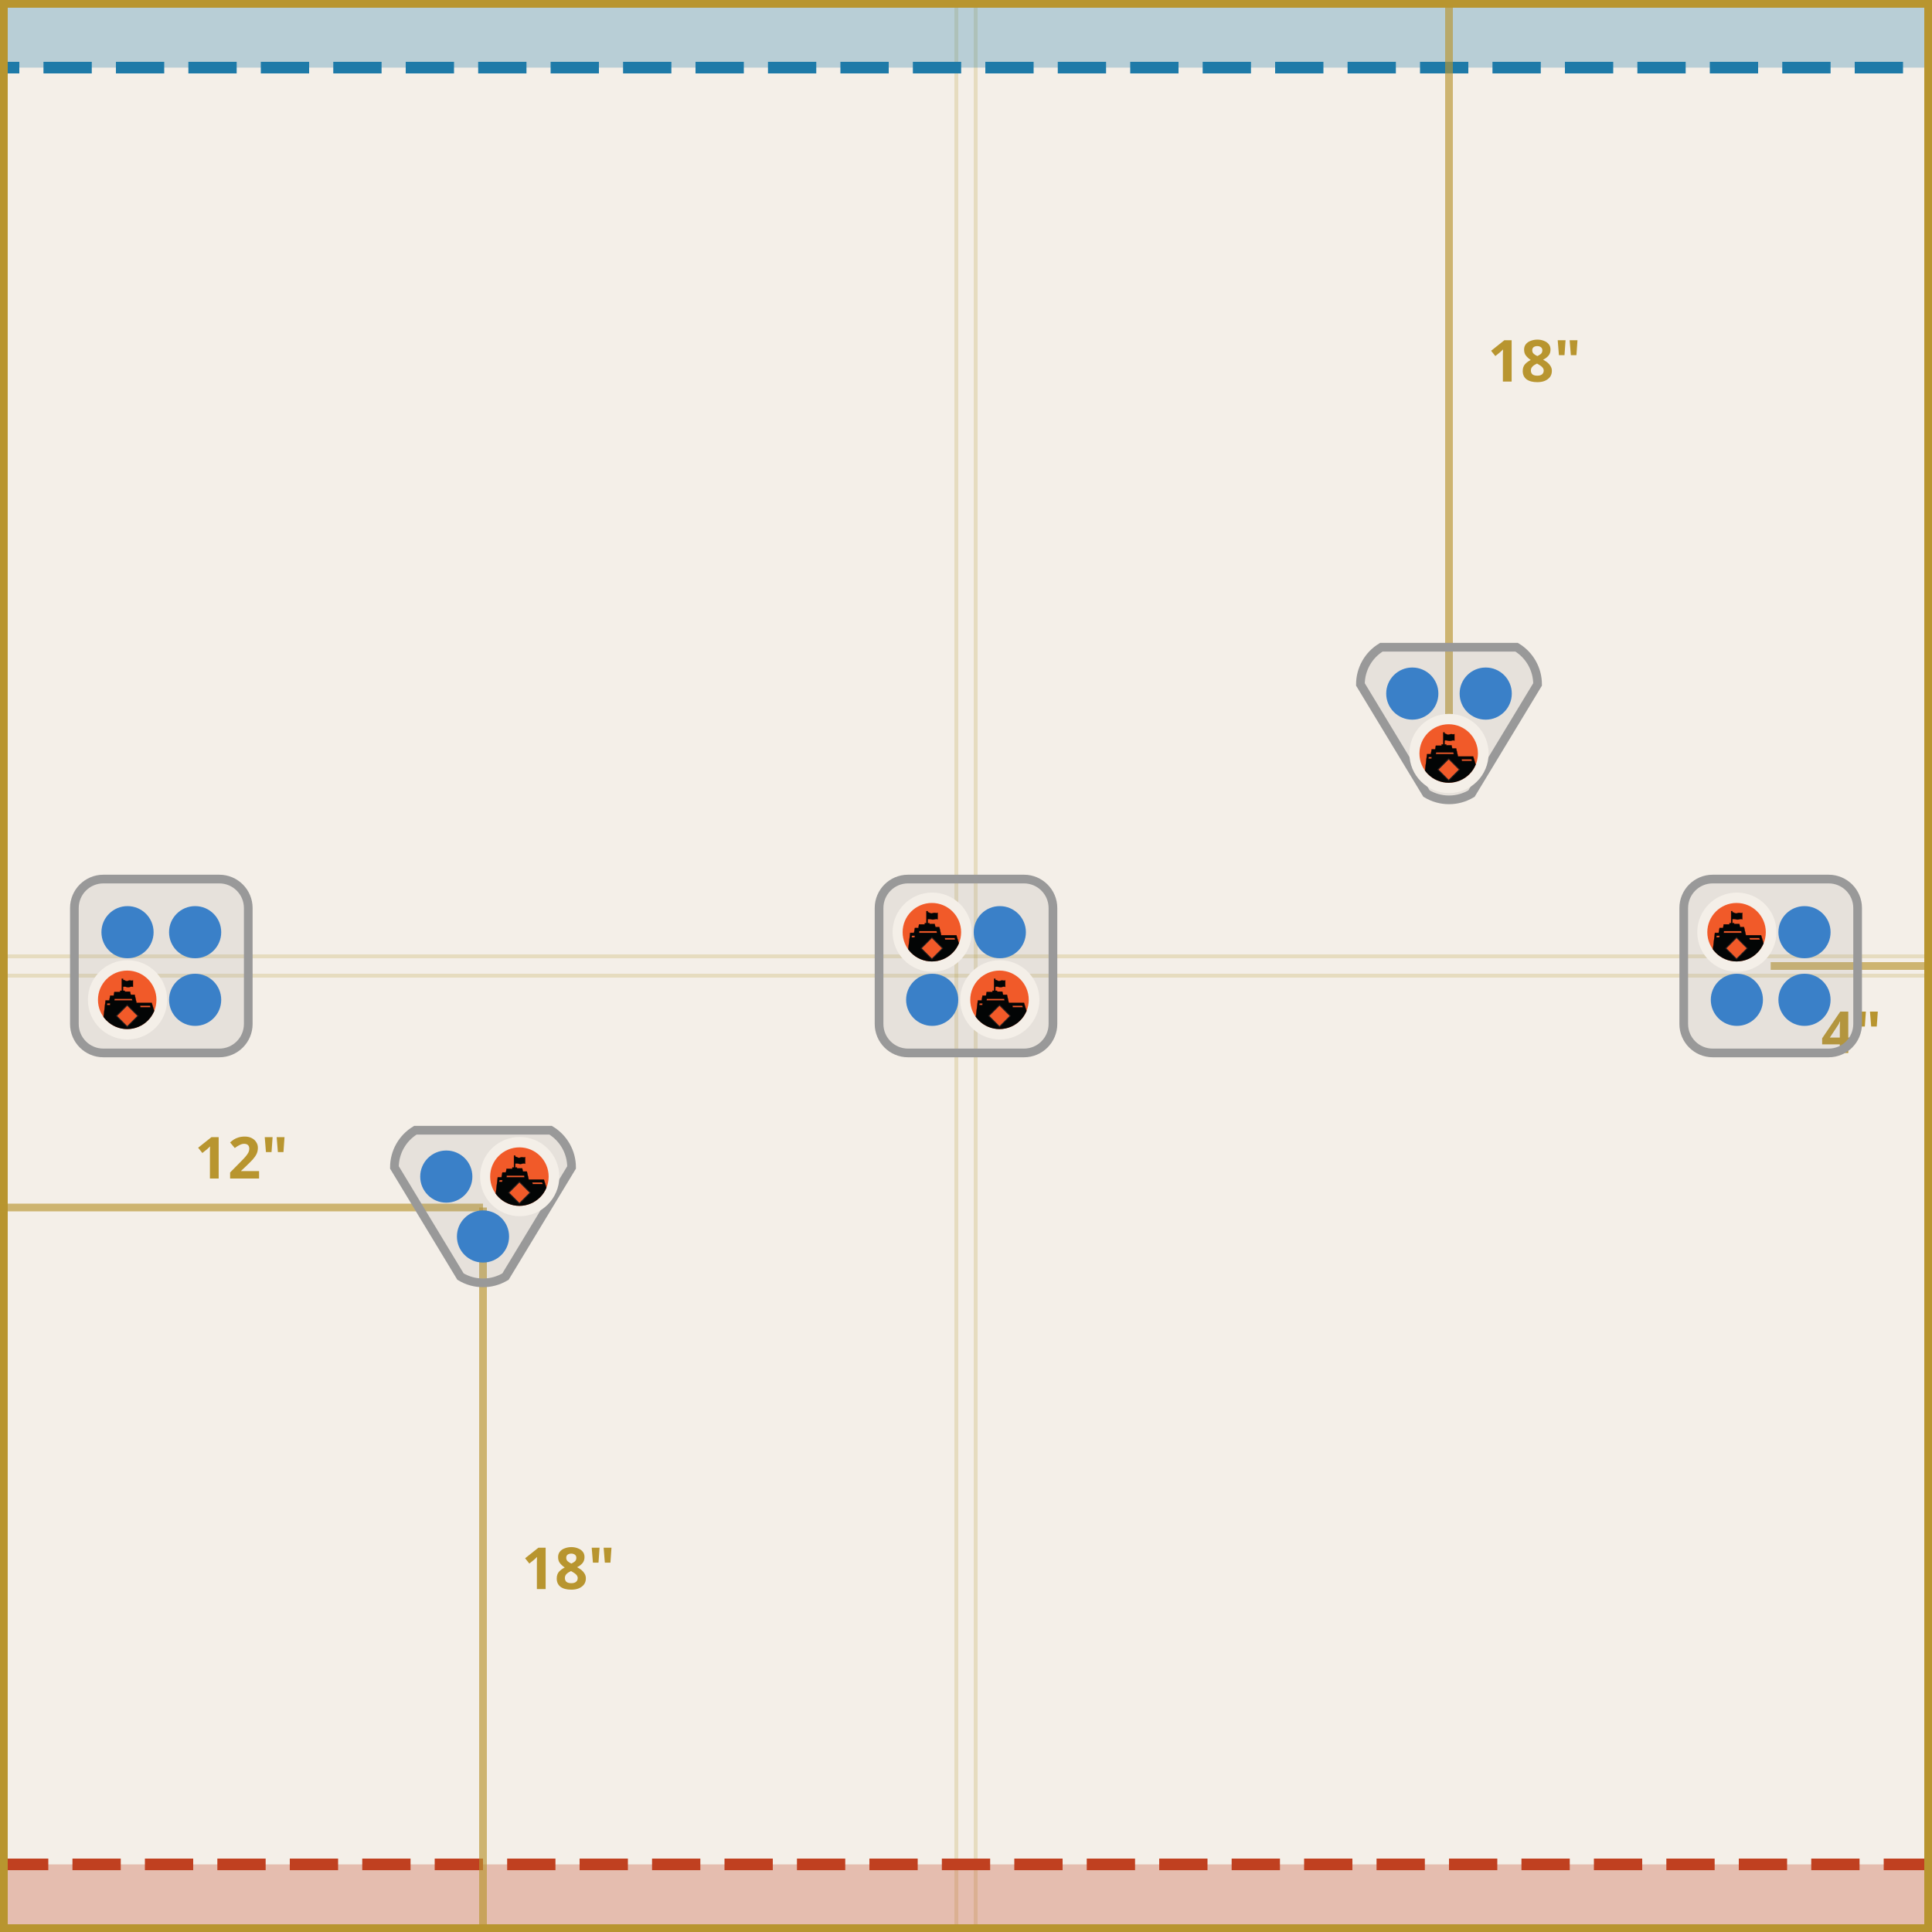
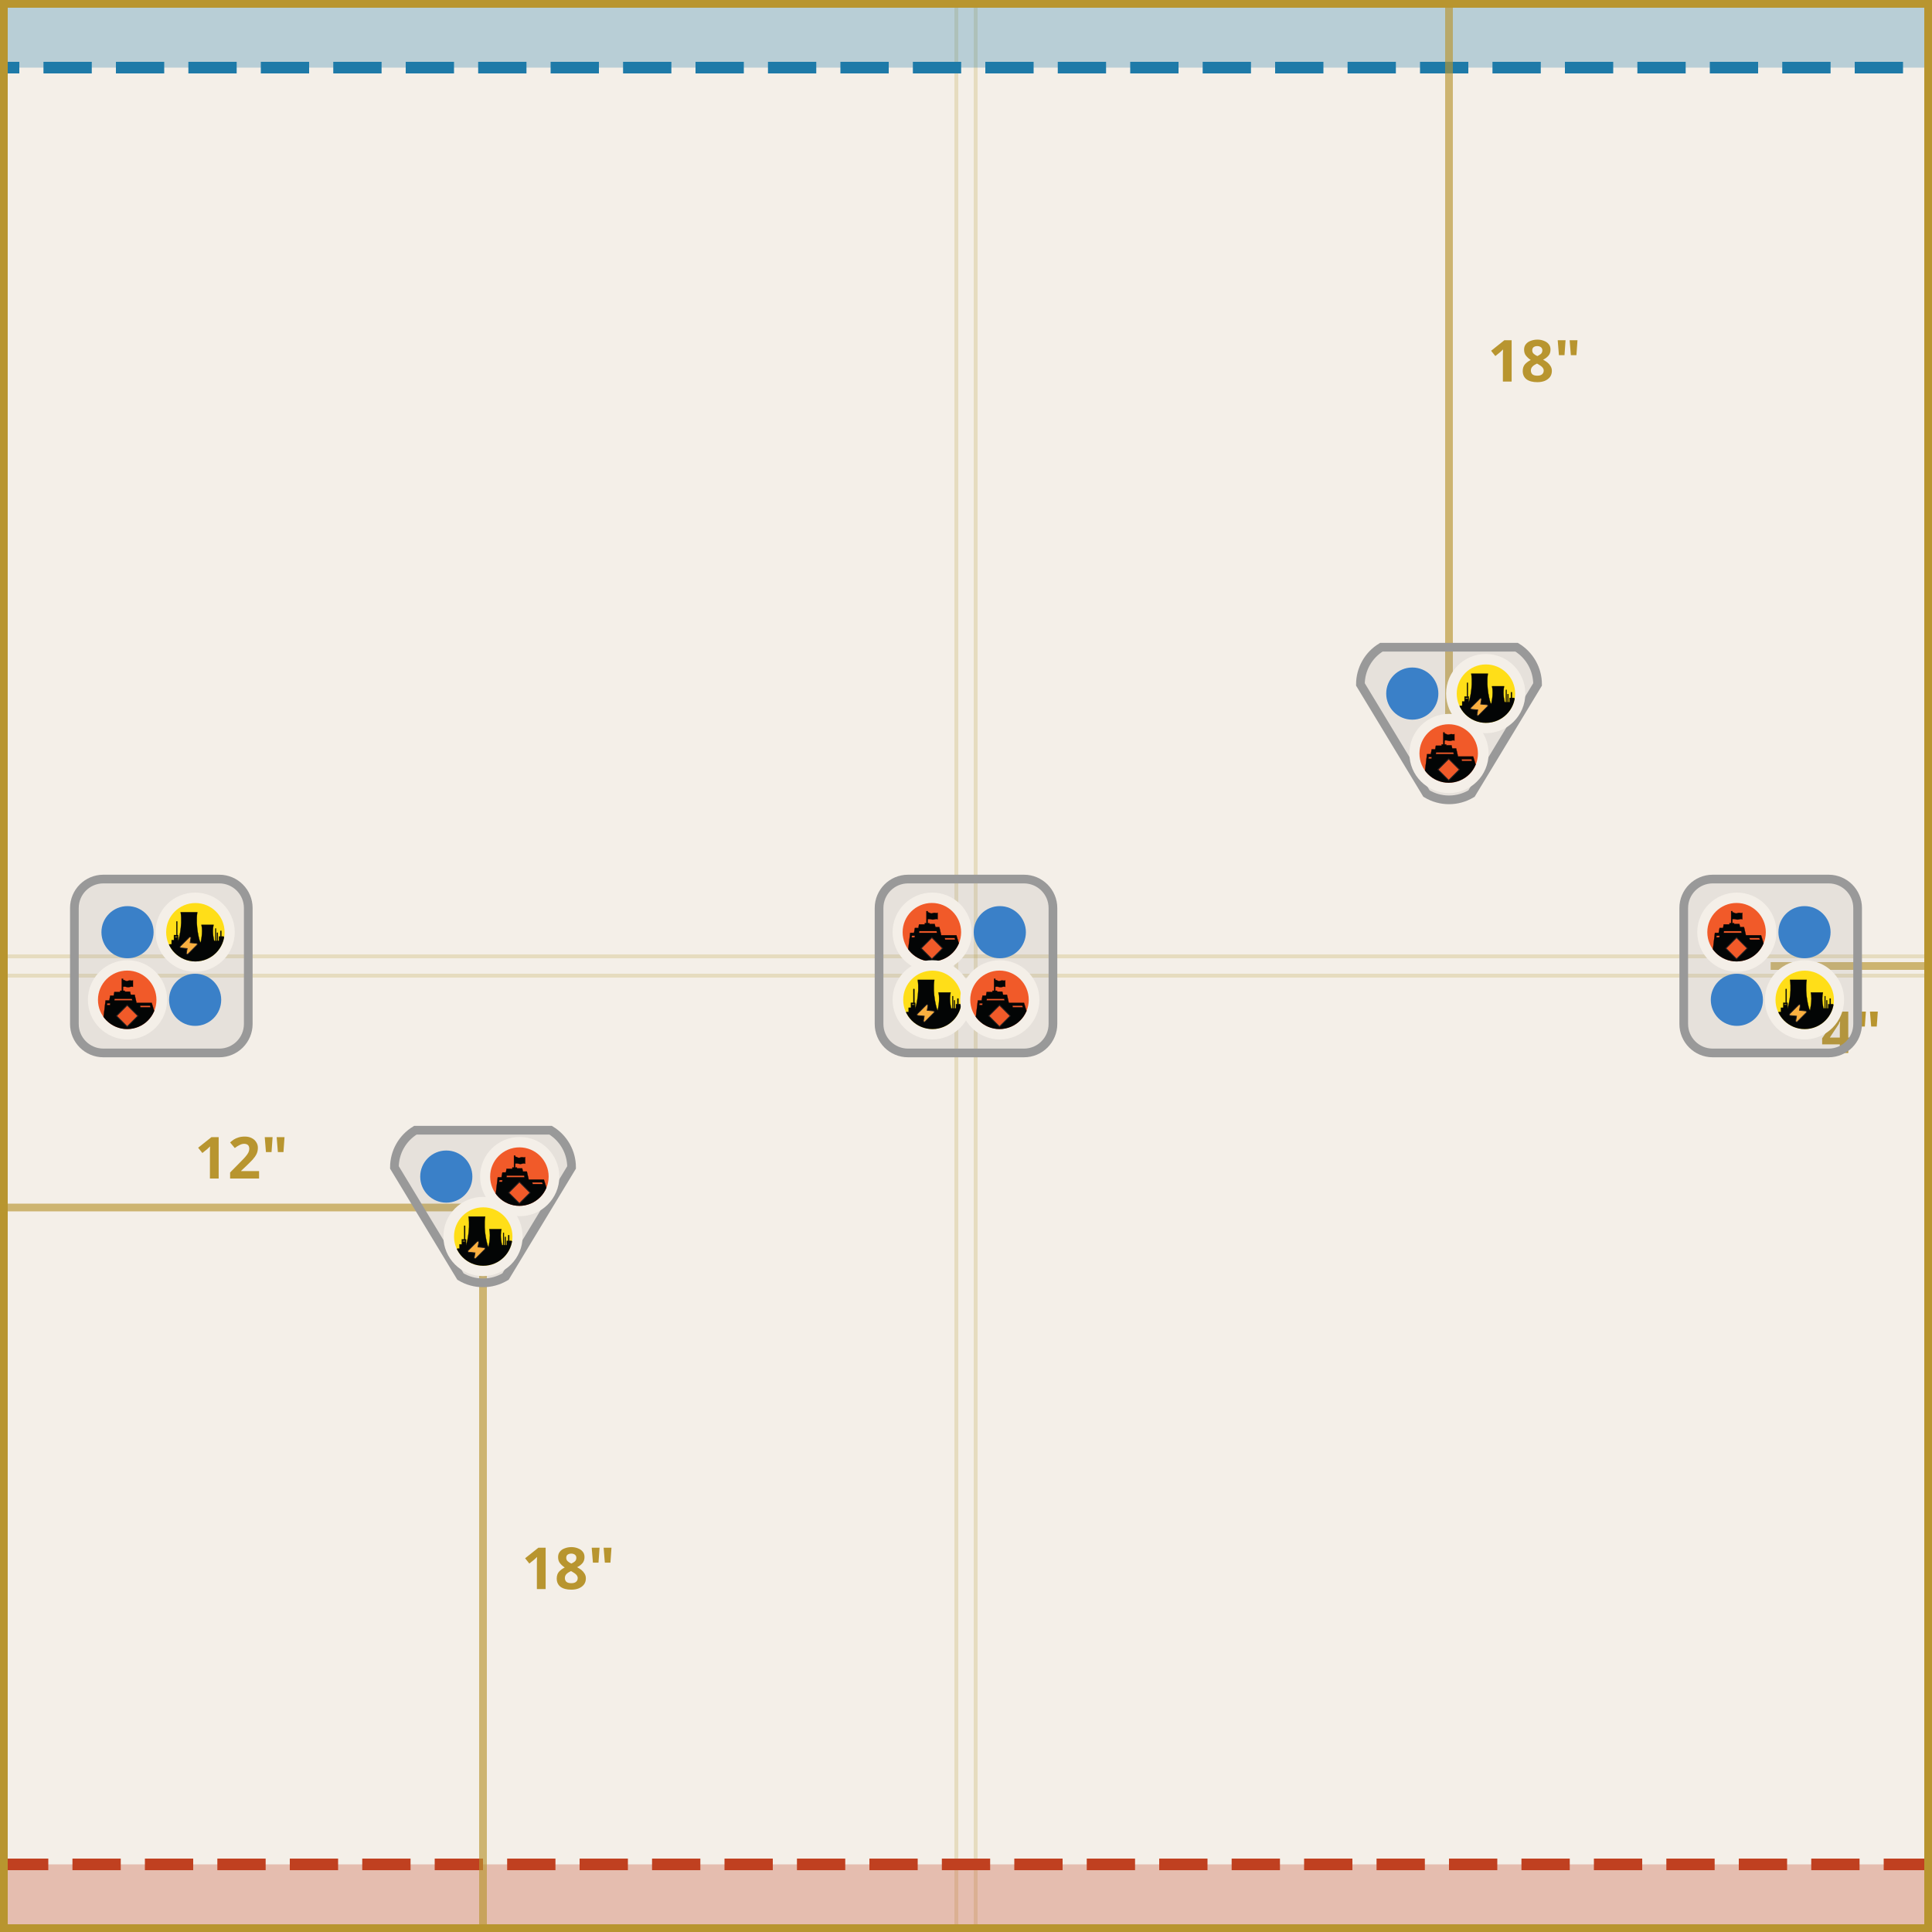
<svg xmlns="http://www.w3.org/2000/svg" viewBox="0 0 200 200" width="1000" height="1000">
  <rect width="200" height="200" fill="#f4efe8" />
  <line x1="99" y1="0" x2="99" y2="200" stroke="#B8952F" stroke-width=".4" opacity=".22" />
  <line x1="101" y1="0" x2="101" y2="200" stroke="#B8952F" stroke-width=".4" opacity=".22" />
  <line x1="0" y1="99" x2="200" y2="99" stroke="#B8952F" stroke-width=".4" opacity=".22" />
  <line x1="0" y1="101" x2="200" y2="101" stroke="#B8952F" stroke-width=".4" opacity=".22" />
  <rect x="0" y="0" width="200" height="7" fill="#1E7AA8" fill-opacity=".28" stroke="#1E7AA8" stroke-width="1.2" stroke-dasharray="5,2.5" />
  <rect x="0" y="193" width="200" height="7" fill="#C04020" fill-opacity=".28" stroke="#C04020" stroke-width="1.2" stroke-dasharray="5,2.5" />
  <rect x="0" y="0" width="200" height="200" fill="none" stroke="#B8952F" stroke-width="1.6" />
  <g data-size="clash">
    <line x1="150" y1="75" x2="150" y2="0" stroke="#B8952F" stroke-width=".8" opacity=".65" />
    <line x1="147" y1="0" x2="153" y2="0" stroke="#B8952F" stroke-width=".8" opacity=".7" />
    <text x="154" y="39.5" text-anchor="start" font-size="6" fill="#B8952F" font-family="sans-serif" font-weight="600">18"</text>
  </g>
  <g data-size="clash">
    <line x1="50" y1="125" x2="0" y2="125" stroke="#B8952F" stroke-width=".8" opacity=".65" />
    <line x1="0" y1="122" x2="0" y2="128" stroke="#B8952F" stroke-width=".8" opacity=".7" />
    <text x="25" y="122" text-anchor="middle" font-size="6" fill="#B8952F" font-family="sans-serif" font-weight="600">12"</text>
    <line x1="50" y1="125" x2="50" y2="200" stroke="#B8952F" stroke-width=".8" opacity=".65" />
    <line x1="47" y1="200" x2="53" y2="200" stroke="#B8952F" stroke-width=".8" opacity=".7" />
    <text x="54" y="164.5" text-anchor="start" font-size="6" fill="#B8952F" font-family="sans-serif" font-weight="600">18"</text>
  </g>
  <line x1="183.3" y1="100" x2="200" y2="100" stroke="#B8952F" stroke-width=".8" opacity=".65" />
  <line x1="200" y1="97" x2="200" y2="103" stroke="#B8952F" stroke-width=".8" opacity=".7" />
  <text x="191.65" y="109" text-anchor="middle" font-size="6" fill="#B8952F" font-family="sans-serif" font-weight="600">4"</text>
  <g>
    <rect x="7.7" y="91" width="18" height="18" rx="3" fill="rgb(150,150,150)" fill-opacity=".15" stroke="#999" stroke-width=".9" />
    <circle cx="13.2" cy="96.5" r="2.7" fill="#3A80C8" />
    <circle cx="20.2" cy="96.5" r="2.7" fill="#3A80C8" />
    <circle cx="13.2" cy="103.5" r="2.7" fill="#3A80C8" />
    <circle cx="20.2" cy="103.5" r="2.7" fill="#3A80C8" />
  </g>
  <g data-size="clash">
    <g transform="rotate(180,150,75)">
      <path d="M152.33,67.85 L159.17,79.15 A4.5,4.5 0 0,1 157,83 L143,83 A4.5,4.5 0 0,1 140.83,79.15 L147.67,67.85 A4.5,4.5 0 0,1 152.33,67.85 Z" fill="rgb(150,150,150)" fill-opacity=".15" stroke="#999" stroke-width=".9" />
      <circle cx="150" cy="72" r="2.7" fill="#3A80C8" />
      <circle cx="146.2" cy="78.2" r="2.7" fill="#3A80C8" />
      <circle cx="153.8" cy="78.2" r="2.7" fill="#3A80C8" />
    </g>
  </g>
  <g>
    <rect x="91" y="91" width="18" height="18" rx="3" fill="rgb(150,150,150)" fill-opacity=".15" stroke="#999" stroke-width=".9" />
    <circle cx="96.5" cy="96.5" r="2.7" fill="#3A80C8" />
    <circle cx="103.5" cy="96.5" r="2.7" fill="#3A80C8" />
    <circle cx="96.5" cy="103.5" r="2.7" fill="#3A80C8" />
    <circle cx="103.5" cy="103.5" r="2.7" fill="#3A80C8" />
  </g>
  <g data-size="clash">
    <g transform="rotate(180,50,125)">
      <path d="M52.33,117.85 L59.17,129.15 A4.5,4.5 0 0,1 57,133 L43,133 A4.5,4.5 0 0,1 40.83,129.15 L47.67,117.85 A4.5,4.5 0 0,1 52.33,117.85 Z" fill="rgb(150,150,150)" fill-opacity=".15" stroke="#999" stroke-width=".9" />
      <circle cx="50" cy="122" r="2.7" fill="#3A80C8" />
      <circle cx="46.2" cy="128.2" r="2.7" fill="#3A80C8" />
      <circle cx="53.8" cy="128.2" r="2.7" fill="#3A80C8" />
    </g>
  </g>
  <g>
    <rect x="174.3" y="91" width="18" height="18" rx="3" fill="rgb(150,150,150)" fill-opacity=".15" stroke="#999" stroke-width=".9" />
    <circle cx="179.8" cy="96.5" r="2.7" fill="#3A80C8" />
    <circle cx="186.8" cy="96.5" r="2.7" fill="#3A80C8" />
    <circle cx="179.8" cy="103.5" r="2.7" fill="#3A80C8" />
    <circle cx="186.8" cy="103.5" r="2.7" fill="#3A80C8" />
+   </g>
+   <circle cx="20.2" cy="96.5" r="4.1" fill="#f4efe8" />
+   <g transform="translate(16.90,93.20) scale(0.103125)">
+     <clipPath id="tk-pow">
+       <circle cx="32.24" cy="32.06" r="29.33" />
+     </clipPath>
+     <g clip-path="url(#tk-pow)">
+       <path fill="#ffde18" d="M61.58 32.06C61.58 48.26 48.44 61.4 32.24 61.4C16.04 61.4 2.91 48.26 2.91 32.06C2.91 15.86 16.04 2.73 32.24 2.73C48.44 2.73 61.58 15.86 61.58 32.06" />
+       <path fill="#030505" stroke="#030505" stroke-width="0.25" d="M6.34 44.17L8.38 44.17L8.38 39.93L10.72 39.93L10.72 34.93L13.15 34.93L13.15 21.2L14.09 21.2L14.09 34.93L14.99 34.93L14.99 40.97C14.99 40.97 19.6 26.55 17.49 11.96L34.18 11.96C32.07 26.55 36.68 40.97 36.68 40.97L37.49 42.67C37.49 42.67 40.08 32.59 38.36 24.61L50.5 24.61C48.78 32.59 51.1 40.63 51.1 40.63L52.23 40.63L52.23 28.32L52.98 28.32L52.98 40.63L53.96 40.63L53.96 32.53L54.8 32.53L54.8 40.62L55.89 40.62L55.89 36.36L57.3 36.36L57.3 30.71L58.33 30.71L58.33 36.34L60.52 36.34L62.49 38.7L59.95 41.84L58.89 52.05L42.06 62.07L27.24 62.87L17.63 60.47L1.6 47.65L6.34 44.17" />
+       <path fill="#ffde18" d="M11.6 36.29H14.1V37.08H11.6Z" />
+       <path fill="none" stroke="#030505" stroke-width="0.25" d="M11.6 36.29H14.1V37.08H11.6Z" />
+       <path fill="#fbb040" stroke="#231f20" stroke-width="0.76" d="M33.25 43.18L26.94 42.55L27.77 37.86C27.91 36.95 26.8 36.39 26.15 37.04L17.04 46.15C16.44 46.75 16.87 47.78 17.72 47.78L24.03 48.41L23.2 53.1C23.06 54.01 24.16 54.57 24.82 53.92L33.92 44.81C34.52 44.21 34.1 43.18 33.25 43.18" />
+     </g>
  </g>
  <circle cx="13.2" cy="103.5" r="4.1" fill="#f4efe8" />
  <g transform="translate(9.90,100.20) scale(0.103125)">
    <clipPath id="tk-out">
      <circle cx="31.69" cy="32.02" r="29.36" />
    </clipPath>
    <g clip-path="url(#tk-out)">
      <path fill="#f15a29" d="M61.06 32.02C61.06 48.24 47.91 61.38 31.69 61.38C15.48 61.38 2.33 48.24 2.33 32.02C2.33 15.8 15.48 2.65 31.69 2.65C47.91 2.65 61.06 15.8 61.06 32.02" />
      <path fill="#030505" stroke="#030405" stroke-width="0.25" d="M27.51 19.09L27.51 22.91L29.24 22.91L29.24 23.77L34.49 23.77L35.26 26.91L39.16 26.91L41.05 35.04L56.28 35.04L61.62 52.6L47.99 62.41L20.2 63.05L7.52 52.6L9.97 32.68L13.74 32.68L14.64 27.81L18.15 27.81L18.81 24.17L24.61 24.17L24.61 22.91L26.25 22.91L26.25 10.88L27.51 10.88L27.51 12.31C27.51 12.31 27.96 11.79 28.88 12.36C29.8 12.92 30.79 13.3 31.75 13.14C32.72 12.98 33.65 12.42 34.67 12.6C35.68 12.78 36.49 12.87 36.92 12.76C37.34 12.65 37.46 12.49 37.46 12.49L37.46 19.05C37.46 19.05 36.51 18.49 35.39 18.85C34.27 19.21 32.6 19.54 31.55 19.21C30.49 18.87 28.97 18.66 28.25 18.76C27.77 18.83 27.51 19.09 27.51 19.09" />
      <path fill="#f15a29" d="M11.59 35.51L14.68 35.51L14.46 37.26L11.37 37.26L11.59 35.51" />
      <path fill="none" stroke="#030405" stroke-width="0.25" d="M11.59 35.51L11.37 37.26L14.46 37.26L14.68 35.51Z" />
      <path fill="#f15a29" d="M44.57 37.8L54.59 37.8L55.12 39.55L44.98 39.55L44.57 37.8" />
      <path fill="none" stroke="#030405" stroke-width="0.25" d="M44.57 37.8L44.98 39.55L55.12 39.55L54.59 37.8Z" />
      <path fill="#f15a29" d="M18.97 30.93L36.44 30.93L36.85 32.68L18.75 32.68L18.97 30.93" />
      <path fill="none" stroke="#030405" stroke-width="0.25" d="M18.97 30.93L18.75 32.68L36.85 32.68L36.44 30.93Z" />
      <path fill="#f15a29" d="M31.69 58.97L20.9 48.17L31.69 37.38L42.49 48.17L31.69 58.97" />
      <path fill="none" stroke="#231f20" stroke-width="0.93" d="M31.69 58.97L42.49 48.17L31.69 37.38L20.9 48.17Z" />
    </g>
  </g>
  <g data-size="clash">
    <circle cx="150.0" cy="78.0" r="4.1" fill="#f4efe8" />
    <g transform="translate(146.70,74.70) scale(0.103125)">
      <clipPath id="tk-out">
        <circle cx="31.69" cy="32.02" r="29.36" />
      </clipPath>
      <g clip-path="url(#tk-out)">
        <path fill="#f15a29" d="M61.06 32.02C61.06 48.24 47.91 61.38 31.69 61.38C15.48 61.38 2.33 48.24 2.33 32.02C2.33 15.8 15.48 2.65 31.69 2.65C47.91 2.65 61.06 15.8 61.06 32.02" />
        <path fill="#030505" stroke="#030405" stroke-width="0.25" d="M27.51 19.09L27.51 22.91L29.24 22.91L29.24 23.77L34.49 23.77L35.26 26.91L39.16 26.91L41.05 35.04L56.28 35.04L61.62 52.6L47.99 62.41L20.2 63.05L7.52 52.6L9.97 32.68L13.74 32.68L14.64 27.81L18.15 27.81L18.81 24.17L24.61 24.17L24.61 22.91L26.25 22.91L26.25 10.88L27.51 10.88L27.51 12.31C27.51 12.31 27.96 11.79 28.88 12.36C29.8 12.92 30.79 13.3 31.75 13.14C32.72 12.98 33.65 12.42 34.67 12.6C35.68 12.78 36.49 12.87 36.92 12.76C37.34 12.65 37.46 12.49 37.46 12.49L37.46 19.05C37.46 19.05 36.51 18.49 35.39 18.85C34.27 19.21 32.6 19.54 31.55 19.21C30.49 18.87 28.97 18.66 28.25 18.76C27.77 18.83 27.51 19.09 27.51 19.09" />
        <path fill="#f15a29" d="M11.59 35.51L14.68 35.51L14.46 37.26L11.37 37.26L11.59 35.51" />
        <path fill="none" stroke="#030405" stroke-width="0.25" d="M11.59 35.51L11.37 37.26L14.46 37.26L14.68 35.51Z" />
        <path fill="#f15a29" d="M44.57 37.8L54.59 37.8L55.12 39.55L44.98 39.55L44.57 37.8" />
        <path fill="none" stroke="#030405" stroke-width="0.25" d="M44.57 37.8L44.98 39.55L55.12 39.55L54.59 37.8Z" />
        <path fill="#f15a29" d="M18.97 30.93L36.44 30.93L36.85 32.68L18.75 32.68L18.97 30.93" />
        <path fill="none" stroke="#030405" stroke-width="0.25" d="M18.97 30.93L18.75 32.68L36.85 32.68L36.44 30.93Z" />
        <path fill="#f15a29" d="M31.69 58.97L20.9 48.17L31.69 37.38L42.49 48.17L31.69 58.97" />
        <path fill="none" stroke="#231f20" stroke-width="0.93" d="M31.69 58.97L42.49 48.17L31.69 37.38L20.9 48.17Z" />
      </g>
    </g>
+     <circle cx="153.8" cy="71.8" r="4.1" fill="#f4efe8" />
+     <g transform="translate(150.50,68.50) scale(0.103125)">
+       <clipPath id="tk-pow">
+         <circle cx="32.24" cy="32.06" r="29.33" />
+       </clipPath>
+       <g clip-path="url(#tk-pow)">
+         <path fill="#ffde18" d="M61.58 32.06C61.58 48.26 48.44 61.4 32.24 61.4C16.04 61.4 2.91 48.26 2.91 32.06C2.91 15.86 16.04 2.73 32.24 2.73C48.44 2.73 61.58 15.86 61.58 32.06" />
+         <path fill="#030505" stroke="#030505" stroke-width="0.25" d="M6.34 44.17L8.38 44.17L8.38 39.93L10.72 39.93L10.72 34.93L13.15 34.93L13.15 21.2L14.09 21.2L14.09 34.93L14.99 34.93L14.99 40.97C14.99 40.97 19.6 26.55 17.49 11.96L34.18 11.96C32.07 26.55 36.68 40.97 36.68 40.97L37.49 42.67C37.49 42.67 40.08 32.59 38.36 24.61L50.5 24.61C48.78 32.59 51.1 40.63 51.1 40.63L52.23 40.63L52.23 28.32L52.98 28.32L52.98 40.63L53.96 40.63L53.96 32.53L54.8 32.53L54.8 40.62L55.89 40.62L55.89 36.36L57.3 36.36L57.3 30.71L58.33 30.71L58.33 36.34L60.52 36.34L62.49 38.7L59.95 41.84L58.89 52.05L42.06 62.07L27.24 62.87L17.63 60.47L1.6 47.65L6.34 44.17" />
+         <path fill="#ffde18" d="M11.6 36.29H14.1V37.08H11.6Z" />
+         <path fill="none" stroke="#030505" stroke-width="0.25" d="M11.6 36.29H14.1V37.08H11.6Z" />
+         <path fill="#fbb040" stroke="#231f20" stroke-width="0.76" d="M33.25 43.18L26.94 42.55L27.77 37.86C27.91 36.95 26.8 36.39 26.15 37.04L17.04 46.15C16.44 46.75 16.87 47.78 17.72 47.78L24.03 48.41L23.2 53.1C23.06 54.01 24.16 54.57 24.82 53.92L33.92 44.81C34.52 44.21 34.1 43.18 33.25 43.18" />
+       </g>
+     </g>
  </g>
  <circle cx="96.5" cy="96.5" r="4.1" fill="#f4efe8" />
  <g transform="translate(93.20,93.20) scale(0.103125)">
    <clipPath id="tk-out">
      <circle cx="31.69" cy="32.02" r="29.36" />
    </clipPath>
    <g clip-path="url(#tk-out)">
      <path fill="#f15a29" d="M61.06 32.02C61.06 48.24 47.91 61.38 31.69 61.38C15.48 61.38 2.33 48.24 2.33 32.02C2.33 15.8 15.48 2.65 31.69 2.65C47.91 2.65 61.06 15.8 61.06 32.02" />
      <path fill="#030505" stroke="#030405" stroke-width="0.25" d="M27.51 19.09L27.51 22.91L29.24 22.91L29.24 23.77L34.49 23.77L35.26 26.91L39.16 26.91L41.05 35.04L56.28 35.04L61.62 52.6L47.99 62.41L20.2 63.05L7.52 52.6L9.97 32.68L13.74 32.68L14.64 27.81L18.15 27.81L18.81 24.17L24.61 24.17L24.61 22.91L26.25 22.91L26.25 10.88L27.51 10.88L27.51 12.31C27.51 12.31 27.96 11.79 28.88 12.36C29.8 12.92 30.79 13.3 31.75 13.14C32.72 12.98 33.65 12.42 34.67 12.6C35.68 12.78 36.49 12.87 36.92 12.76C37.34 12.65 37.46 12.49 37.46 12.49L37.46 19.05C37.46 19.05 36.51 18.49 35.39 18.85C34.27 19.21 32.6 19.54 31.55 19.21C30.49 18.87 28.97 18.66 28.25 18.76C27.77 18.83 27.51 19.09 27.51 19.09" />
      <path fill="#f15a29" d="M11.59 35.51L14.68 35.51L14.46 37.26L11.37 37.26L11.59 35.51" />
      <path fill="none" stroke="#030405" stroke-width="0.25" d="M11.59 35.51L11.37 37.26L14.46 37.26L14.68 35.51Z" />
      <path fill="#f15a29" d="M44.57 37.8L54.59 37.8L55.12 39.55L44.98 39.55L44.57 37.8" />
      <path fill="none" stroke="#030405" stroke-width="0.25" d="M44.57 37.8L44.98 39.55L55.12 39.55L54.59 37.8Z" />
      <path fill="#f15a29" d="M18.97 30.93L36.44 30.93L36.85 32.68L18.75 32.68L18.97 30.93" />
      <path fill="none" stroke="#030405" stroke-width="0.25" d="M18.97 30.93L18.75 32.68L36.85 32.68L36.44 30.93Z" />
      <path fill="#f15a29" d="M31.69 58.97L20.9 48.17L31.69 37.38L42.49 48.17L31.69 58.97" />
      <path fill="none" stroke="#231f20" stroke-width="0.93" d="M31.69 58.97L42.49 48.17L31.69 37.38L20.9 48.17Z" />
    </g>
  </g>
+   <circle cx="96.5" cy="103.5" r="4.1" fill="#f4efe8" />
+   <g transform="translate(93.20,100.20) scale(0.103125)">
+     <clipPath id="tk-pow">
+       <circle cx="32.24" cy="32.06" r="29.33" />
+     </clipPath>
+     <g clip-path="url(#tk-pow)">
+       <path fill="#ffde18" d="M61.58 32.06C61.58 48.26 48.44 61.4 32.24 61.4C16.04 61.4 2.91 48.26 2.91 32.06C2.91 15.86 16.04 2.73 32.24 2.73C48.44 2.73 61.58 15.86 61.58 32.06" />
+       <path fill="#030505" stroke="#030505" stroke-width="0.25" d="M6.34 44.17L8.38 44.17L8.38 39.93L10.72 39.93L10.72 34.93L13.15 34.93L13.15 21.2L14.09 21.2L14.09 34.93L14.99 34.93L14.99 40.97C14.99 40.97 19.6 26.55 17.49 11.96L34.18 11.96C32.07 26.55 36.68 40.97 36.68 40.97L37.49 42.67C37.49 42.67 40.08 32.59 38.36 24.61L50.5 24.61C48.78 32.59 51.1 40.63 51.1 40.63L52.23 40.63L52.23 28.32L52.98 28.32L52.98 40.63L53.96 40.63L53.96 32.53L54.8 32.53L54.8 40.62L55.89 40.62L55.89 36.36L57.3 36.36L57.3 30.71L58.33 30.71L58.33 36.34L60.52 36.34L62.49 38.7L59.95 41.84L58.89 52.05L42.06 62.07L27.24 62.87L17.63 60.47L1.6 47.65L6.34 44.17" />
+       <path fill="#ffde18" d="M11.6 36.29H14.1V37.08H11.6Z" />
+       <path fill="none" stroke="#030505" stroke-width="0.25" d="M11.6 36.29H14.1V37.08H11.6Z" />
+       <path fill="#fbb040" stroke="#231f20" stroke-width="0.76" d="M33.25 43.18L26.94 42.55L27.77 37.86C27.91 36.95 26.8 36.39 26.15 37.04L17.04 46.15C16.44 46.75 16.87 47.78 17.72 47.78L24.03 48.41L23.2 53.1C23.06 54.01 24.16 54.57 24.82 53.92L33.92 44.81C34.52 44.21 34.1 43.18 33.25 43.18" />
+     </g>
+   </g>
  <circle cx="103.5" cy="103.5" r="4.1" fill="#f4efe8" />
  <g transform="translate(100.20,100.20) scale(0.103125)">
    <clipPath id="tk-out">
      <circle cx="31.69" cy="32.02" r="29.36" />
    </clipPath>
    <g clip-path="url(#tk-out)">
      <path fill="#f15a29" d="M61.06 32.02C61.06 48.24 47.91 61.38 31.69 61.38C15.48 61.38 2.33 48.24 2.33 32.02C2.33 15.8 15.48 2.65 31.69 2.65C47.91 2.65 61.06 15.8 61.06 32.02" />
      <path fill="#030505" stroke="#030405" stroke-width="0.25" d="M27.51 19.09L27.51 22.91L29.24 22.91L29.24 23.77L34.49 23.77L35.26 26.91L39.16 26.91L41.05 35.04L56.28 35.04L61.62 52.6L47.99 62.41L20.2 63.05L7.52 52.6L9.97 32.68L13.74 32.68L14.64 27.81L18.15 27.81L18.81 24.17L24.61 24.17L24.61 22.91L26.25 22.91L26.25 10.88L27.51 10.88L27.51 12.31C27.51 12.31 27.96 11.79 28.88 12.36C29.8 12.92 30.79 13.3 31.75 13.14C32.72 12.98 33.65 12.42 34.67 12.6C35.68 12.78 36.49 12.87 36.92 12.76C37.34 12.65 37.46 12.49 37.46 12.49L37.46 19.05C37.46 19.05 36.51 18.49 35.39 18.85C34.27 19.21 32.6 19.54 31.55 19.21C30.49 18.87 28.97 18.66 28.25 18.76C27.77 18.83 27.51 19.09 27.51 19.09" />
      <path fill="#f15a29" d="M11.59 35.51L14.68 35.51L14.46 37.26L11.37 37.26L11.59 35.51" />
      <path fill="none" stroke="#030405" stroke-width="0.25" d="M11.59 35.51L11.37 37.26L14.46 37.26L14.68 35.51Z" />
      <path fill="#f15a29" d="M44.57 37.8L54.59 37.8L55.12 39.55L44.98 39.55L44.57 37.8" />
      <path fill="none" stroke="#030405" stroke-width="0.25" d="M44.57 37.8L44.98 39.55L55.12 39.55L54.59 37.8Z" />
      <path fill="#f15a29" d="M18.97 30.93L36.44 30.93L36.85 32.68L18.75 32.68L18.97 30.93" />
      <path fill="none" stroke="#030405" stroke-width="0.25" d="M18.97 30.93L18.75 32.68L36.85 32.68L36.44 30.93Z" />
      <path fill="#f15a29" d="M31.69 58.97L20.9 48.17L31.69 37.38L42.49 48.17L31.69 58.97" />
      <path fill="none" stroke="#231f20" stroke-width="0.93" d="M31.69 58.97L42.49 48.17L31.69 37.38L20.9 48.17Z" />
    </g>
  </g>
  <g data-size="clash">
+     <circle cx="50.0" cy="128.0" r="4.1" fill="#f4efe8" />
+     <g transform="translate(46.70,124.70) scale(0.103125)">
+       <clipPath id="tk-pow">
+         <circle cx="32.24" cy="32.06" r="29.33" />
+       </clipPath>
+       <g clip-path="url(#tk-pow)">
+         <path fill="#ffde18" d="M61.58 32.06C61.58 48.26 48.44 61.4 32.24 61.4C16.04 61.4 2.91 48.26 2.91 32.06C2.91 15.86 16.04 2.73 32.24 2.73C48.44 2.73 61.58 15.86 61.58 32.06" />
+         <path fill="#030505" stroke="#030505" stroke-width="0.25" d="M6.34 44.17L8.38 44.17L8.38 39.93L10.72 39.93L10.72 34.93L13.15 34.93L13.15 21.2L14.09 21.2L14.09 34.93L14.99 34.93L14.99 40.97C14.99 40.97 19.6 26.55 17.49 11.96L34.18 11.96C32.07 26.55 36.68 40.97 36.68 40.97L37.49 42.67C37.49 42.67 40.08 32.59 38.36 24.61L50.5 24.61C48.78 32.59 51.1 40.63 51.1 40.63L52.23 40.63L52.23 28.32L52.98 28.32L52.98 40.63L53.96 40.63L53.96 32.53L54.8 32.53L54.8 40.62L55.89 40.62L55.89 36.36L57.3 36.36L57.3 30.71L58.33 30.71L58.33 36.34L60.52 36.34L62.49 38.7L59.95 41.84L58.89 52.05L42.06 62.07L27.24 62.87L17.63 60.47L1.6 47.65L6.34 44.17" />
+         <path fill="#ffde18" d="M11.6 36.29H14.1V37.08H11.6Z" />
+         <path fill="none" stroke="#030505" stroke-width="0.25" d="M11.6 36.29H14.1V37.08H11.6Z" />
+         <path fill="#fbb040" stroke="#231f20" stroke-width="0.76" d="M33.25 43.18L26.94 42.55L27.77 37.86C27.91 36.95 26.8 36.39 26.15 37.04L17.04 46.15C16.44 46.75 16.87 47.78 17.72 47.78L24.03 48.41L23.2 53.1C23.06 54.01 24.16 54.57 24.82 53.92L33.92 44.81C34.52 44.21 34.1 43.18 33.25 43.18" />
+       </g>
+     </g>
    <circle cx="53.8" cy="121.8" r="4.1" fill="#f4efe8" />
    <g transform="translate(50.50,118.50) scale(0.103125)">
      <clipPath id="tk-out">
        <circle cx="31.69" cy="32.02" r="29.36" />
      </clipPath>
      <g clip-path="url(#tk-out)">
        <path fill="#f15a29" d="M61.06 32.02C61.06 48.24 47.91 61.38 31.69 61.38C15.48 61.38 2.33 48.24 2.33 32.02C2.33 15.8 15.48 2.65 31.69 2.65C47.91 2.65 61.06 15.8 61.06 32.02" />
        <path fill="#030505" stroke="#030405" stroke-width="0.25" d="M27.51 19.09L27.51 22.91L29.24 22.91L29.24 23.77L34.49 23.77L35.26 26.91L39.16 26.91L41.05 35.04L56.28 35.04L61.62 52.6L47.99 62.41L20.2 63.05L7.52 52.6L9.97 32.68L13.74 32.68L14.64 27.81L18.15 27.81L18.81 24.17L24.61 24.17L24.61 22.91L26.25 22.91L26.25 10.88L27.51 10.88L27.51 12.31C27.51 12.31 27.96 11.79 28.88 12.36C29.8 12.92 30.79 13.3 31.75 13.14C32.72 12.98 33.65 12.42 34.67 12.6C35.68 12.78 36.49 12.87 36.92 12.76C37.34 12.65 37.46 12.49 37.46 12.49L37.46 19.05C37.46 19.05 36.51 18.49 35.39 18.85C34.27 19.21 32.6 19.54 31.55 19.21C30.49 18.87 28.97 18.66 28.25 18.76C27.77 18.83 27.51 19.09 27.51 19.09" />
        <path fill="#f15a29" d="M11.59 35.51L14.68 35.51L14.46 37.26L11.37 37.26L11.59 35.51" />
        <path fill="none" stroke="#030405" stroke-width="0.25" d="M11.59 35.51L11.37 37.26L14.46 37.26L14.68 35.51Z" />
        <path fill="#f15a29" d="M44.57 37.8L54.59 37.8L55.12 39.55L44.98 39.55L44.57 37.8" />
        <path fill="none" stroke="#030405" stroke-width="0.25" d="M44.57 37.8L44.98 39.55L55.12 39.55L54.59 37.8Z" />
        <path fill="#f15a29" d="M18.97 30.93L36.44 30.93L36.85 32.68L18.75 32.68L18.97 30.93" />
        <path fill="none" stroke="#030405" stroke-width="0.25" d="M18.97 30.93L18.75 32.68L36.85 32.68L36.44 30.93Z" />
        <path fill="#f15a29" d="M31.69 58.97L20.9 48.17L31.69 37.38L42.49 48.17L31.69 58.97" />
        <path fill="none" stroke="#231f20" stroke-width="0.93" d="M31.69 58.97L42.49 48.17L31.69 37.38L20.9 48.17Z" />
      </g>
    </g>
  </g>
  <circle cx="179.8" cy="96.5" r="4.1" fill="#f4efe8" />
  <g transform="translate(176.50,93.20) scale(0.103125)">
    <clipPath id="tk-out">
      <circle cx="31.69" cy="32.02" r="29.36" />
    </clipPath>
    <g clip-path="url(#tk-out)">
      <path fill="#f15a29" d="M61.06 32.02C61.06 48.24 47.91 61.38 31.69 61.38C15.48 61.38 2.33 48.24 2.33 32.02C2.33 15.8 15.48 2.65 31.69 2.65C47.91 2.65 61.06 15.8 61.06 32.02" />
      <path fill="#030505" stroke="#030405" stroke-width="0.25" d="M27.51 19.09L27.51 22.91L29.24 22.91L29.24 23.77L34.49 23.77L35.26 26.91L39.16 26.91L41.05 35.04L56.28 35.04L61.62 52.6L47.99 62.41L20.2 63.05L7.52 52.6L9.97 32.68L13.74 32.68L14.64 27.81L18.15 27.81L18.81 24.17L24.61 24.17L24.61 22.91L26.25 22.91L26.25 10.88L27.51 10.88L27.51 12.31C27.51 12.31 27.96 11.79 28.88 12.36C29.8 12.92 30.79 13.3 31.75 13.14C32.72 12.98 33.65 12.42 34.67 12.6C35.68 12.78 36.49 12.87 36.92 12.76C37.34 12.65 37.46 12.49 37.46 12.49L37.46 19.05C37.46 19.05 36.51 18.49 35.39 18.85C34.27 19.21 32.6 19.54 31.55 19.21C30.49 18.87 28.97 18.66 28.25 18.76C27.77 18.83 27.51 19.09 27.51 19.09" />
      <path fill="#f15a29" d="M11.59 35.51L14.68 35.51L14.46 37.26L11.37 37.26L11.59 35.51" />
      <path fill="none" stroke="#030405" stroke-width="0.25" d="M11.59 35.51L11.37 37.26L14.46 37.26L14.68 35.51Z" />
      <path fill="#f15a29" d="M44.57 37.8L54.59 37.8L55.12 39.55L44.98 39.55L44.57 37.8" />
      <path fill="none" stroke="#030405" stroke-width="0.25" d="M44.57 37.8L44.98 39.55L55.12 39.55L54.59 37.8Z" />
      <path fill="#f15a29" d="M18.97 30.93L36.44 30.93L36.85 32.68L18.75 32.68L18.97 30.93" />
      <path fill="none" stroke="#030405" stroke-width="0.25" d="M18.97 30.93L18.75 32.68L36.85 32.68L36.44 30.93Z" />
      <path fill="#f15a29" d="M31.69 58.97L20.9 48.17L31.69 37.38L42.49 48.17L31.69 58.97" />
      <path fill="none" stroke="#231f20" stroke-width="0.93" d="M31.69 58.97L42.49 48.17L31.69 37.38L20.9 48.17Z" />
    </g>
  </g>
+   <circle cx="186.8" cy="103.5" r="4.1" fill="#f4efe8" />
+   <g transform="translate(183.50,100.20) scale(0.103125)">
+     <clipPath id="tk-pow">
+       <circle cx="32.24" cy="32.06" r="29.33" />
+     </clipPath>
+     <g clip-path="url(#tk-pow)">
+       <path fill="#ffde18" d="M61.58 32.06C61.58 48.26 48.44 61.4 32.24 61.4C16.04 61.4 2.91 48.26 2.91 32.06C2.91 15.86 16.04 2.73 32.24 2.73C48.44 2.73 61.58 15.86 61.58 32.06" />
+       <path fill="#030505" stroke="#030505" stroke-width="0.25" d="M6.34 44.17L8.38 44.17L8.38 39.93L10.72 39.93L10.72 34.93L13.15 34.93L13.15 21.2L14.09 21.2L14.09 34.93L14.99 34.93L14.99 40.97C14.99 40.97 19.6 26.55 17.49 11.96L34.18 11.96C32.07 26.55 36.68 40.97 36.68 40.97L37.49 42.67C37.49 42.67 40.08 32.59 38.36 24.61L50.5 24.61C48.78 32.59 51.1 40.63 51.1 40.63L52.23 40.63L52.23 28.32L52.98 28.32L52.98 40.63L53.96 40.63L53.96 32.53L54.8 32.53L54.8 40.62L55.89 40.62L55.89 36.36L57.3 36.36L57.3 30.71L58.33 30.71L58.33 36.34L60.52 36.34L62.49 38.7L59.95 41.84L58.89 52.05L42.06 62.07L27.24 62.87L17.63 60.47L1.6 47.65L6.34 44.17" />
+       <path fill="#ffde18" d="M11.6 36.29H14.1V37.08H11.6Z" />
+       <path fill="none" stroke="#030505" stroke-width="0.25" d="M11.6 36.29H14.1V37.08H11.6Z" />
+       <path fill="#fbb040" stroke="#231f20" stroke-width="0.76" d="M33.25 43.18L26.94 42.55L27.77 37.86C27.91 36.95 26.8 36.39 26.15 37.04L17.04 46.15C16.44 46.75 16.87 47.78 17.72 47.78L24.03 48.41L23.2 53.1C23.06 54.01 24.16 54.57 24.82 53.92L33.92 44.81C34.52 44.21 34.1 43.18 33.25 43.18" />
+     </g>
+   </g>
</svg>
